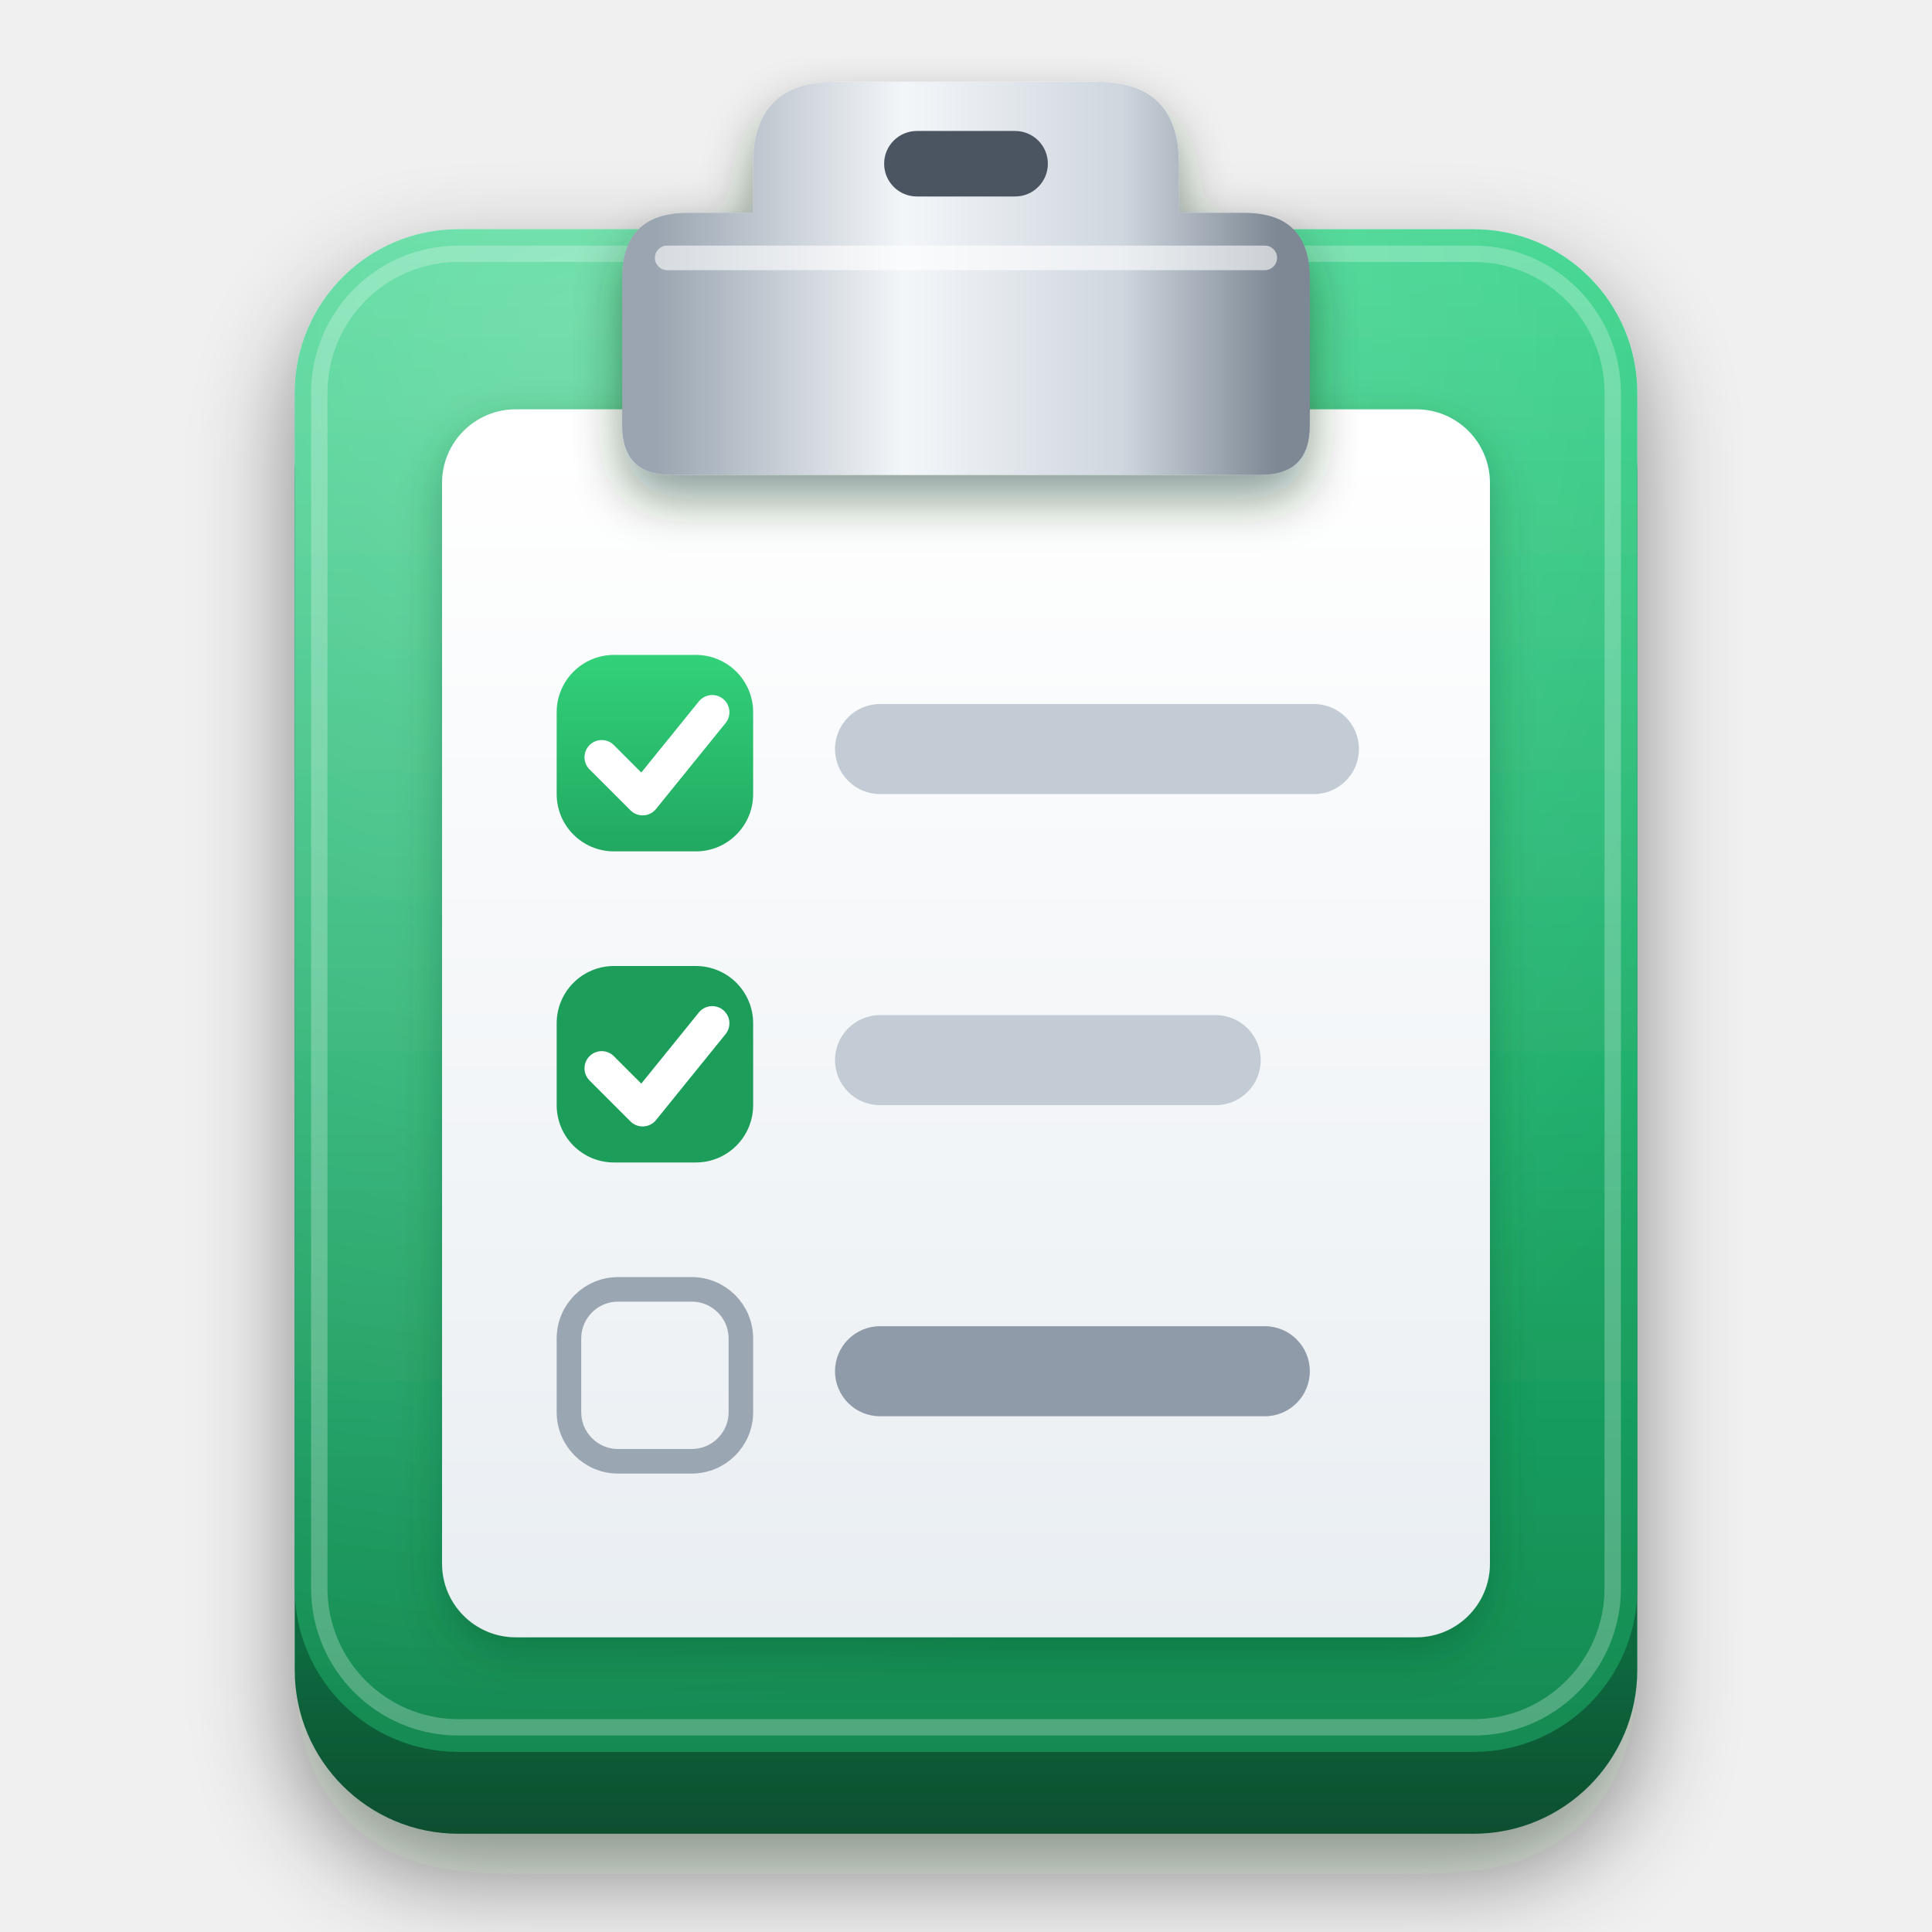
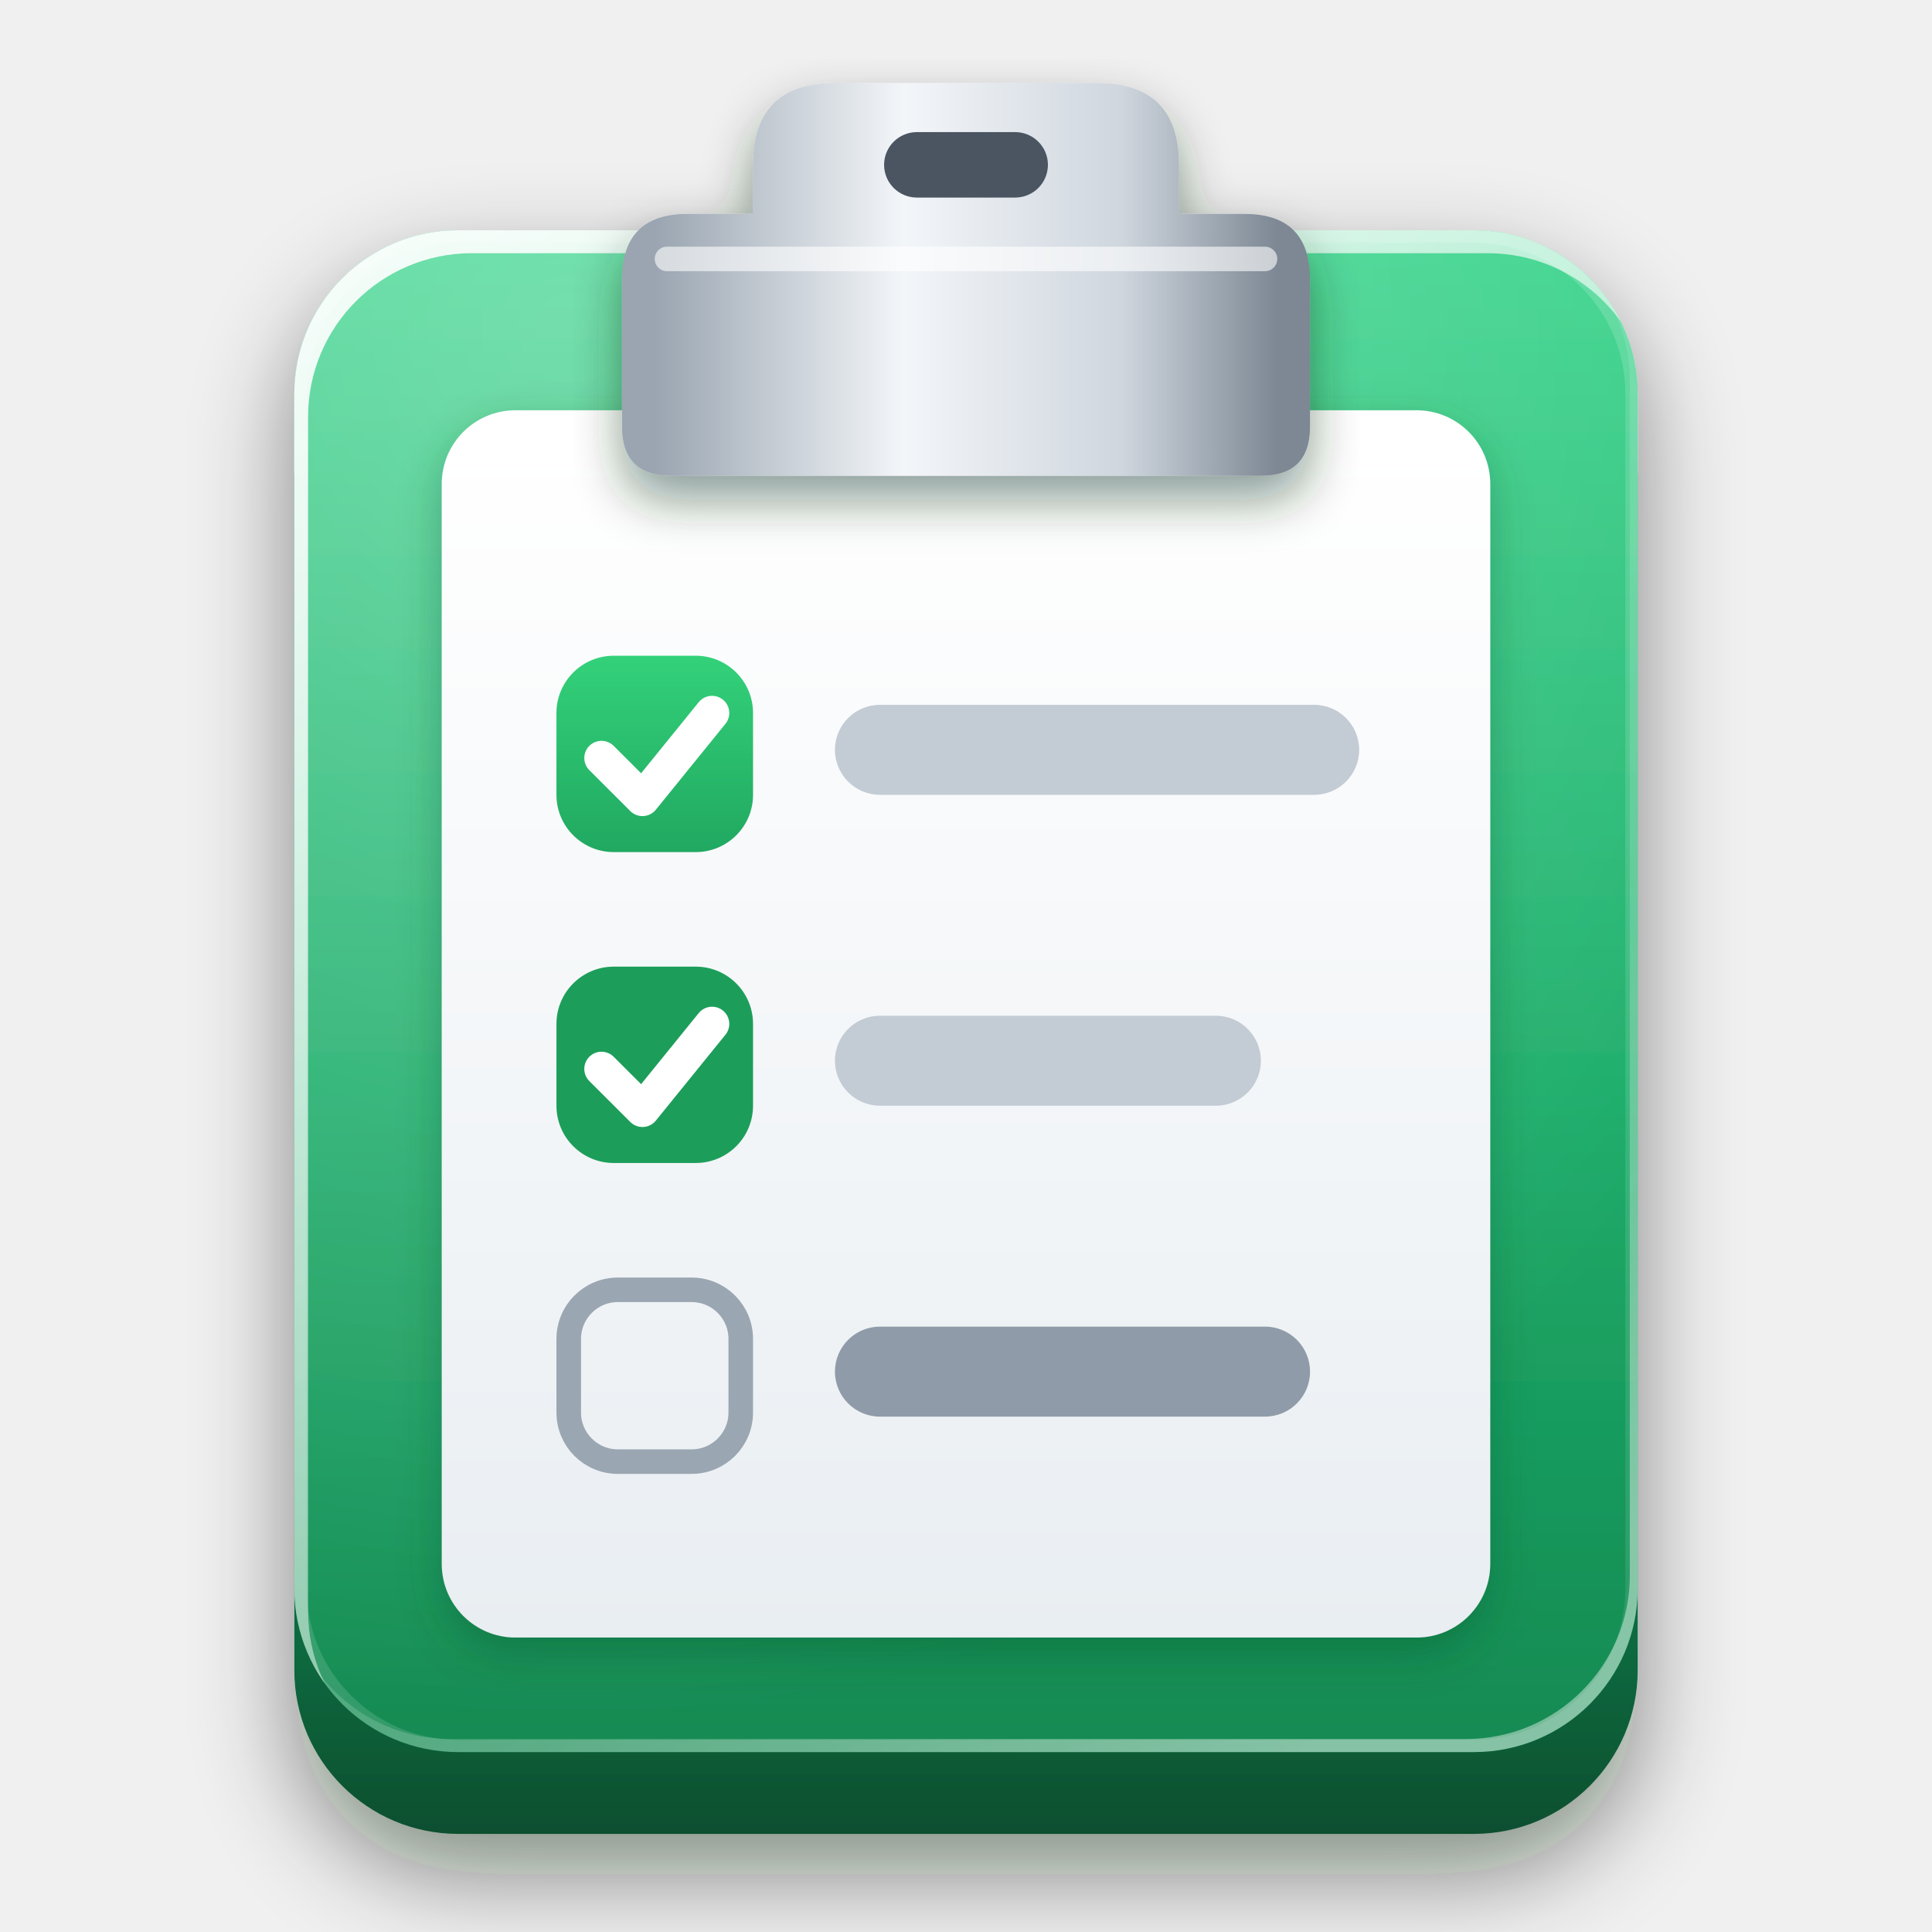
- <svg xmlns="http://www.w3.org/2000/svg" width="236" height="236" viewBox="0 0 236 236" fill="none">
+ <svg xmlns="http://www.w3.org/2000/svg" width="236" height="236" viewBox="0.067 -0.147 235.865 236.138" preserveAspectRatio="none">
  <defs>
-     <linearGradient id="tk_board" x1="118" y1="28" x2="118" y2="214" gradientUnits="userSpaceOnUse">
-       <stop offset="0" stop-color="#3ad48c" />
-       <stop offset="0.55" stop-color="#1fae6b" />
-       <stop offset="1" stop-color="#138a52" />
-     </linearGradient>
-     <linearGradient id="tk_board_side" x1="0" y1="200" x2="0" y2="224" gradientUnits="userSpaceOnUse">
-       <stop offset="0" stop-color="#0f6b40" />
-       <stop offset="1" stop-color="#0a4f2f" />
-     </linearGradient>
-     <radialGradient id="tk_bloom" cx="70" cy="40" r="170" gradientUnits="userSpaceOnUse">
-       <stop offset="0" stop-color="white" stop-opacity="0.3" />
-       <stop offset="1" stop-color="white" stop-opacity="0" />
-     </radialGradient>
-     <linearGradient id="tk_paper" x1="118" y1="54" x2="118" y2="200" gradientUnits="userSpaceOnUse">
-       <stop offset="0" stop-color="#ffffff" />
-       <stop offset="1" stop-color="#e9eef2" />
-     </linearGradient>
-     <linearGradient id="tk_clip" x1="80" y1="0" x2="156" y2="0" gradientUnits="userSpaceOnUse">
-       <stop offset="0" stop-color="#9aa5b1" />
-       <stop offset="0.4" stop-color="#f3f6f9" />
-       <stop offset="0.75" stop-color="#cfd6de" />
-       <stop offset="1" stop-color="#7d8894" />
-     </linearGradient>
-     <linearGradient id="tk_check" x1="0" y1="80" x2="0" y2="110" gradientUnits="userSpaceOnUse">
-       <stop offset="0" stop-color="#33d17a" />
-       <stop offset="1" stop-color="#1c9e5a" />
-     </linearGradient>
-     <clipPath id="tk_board_clip">
-       <rect x="36" y="28" width="164" height="186" rx="20" />
-     </clipPath>
-     <filter id="tk_shadow" x="-20" y="-20" width="276" height="276" filterUnits="userSpaceOnUse" color-interpolation-filters="sRGB">
+     <filter id="shadow1" x="-20" y="-20" width="276" height="276" filterUnits="userSpaceOnUse" color-interpolation-filters="sRGB">
      <feDropShadow dx="0" dy="5" stdDeviation="6" flood-color="#051f0f" flood-opacity="0.45" />
    </filter>
-     <filter id="tk_paper_shadow" x="40" y="44" width="156" height="172" filterUnits="userSpaceOnUse">
+   </defs>
+   <g filter="url(#shadow1)">
+     <g fill="none">
+       <defs>
+         <linearGradient id="l2-tk_board_side" x1="0" y1="200" x2="0" y2="224" gradientUnits="userSpaceOnUse">
+           <stop offset="0" stop-color="#0f6b40" />
+           <stop offset="1" stop-color="#0a4f2f" />
+         </linearGradient>
+       </defs>
+       <rect x="36" y="38" width="164" height="186" rx="20" fill="url(#l2-tk_board_side)" />
+     </g>
+     <g fill="none">
+       <defs>
+         <linearGradient id="l3-tk_board" x1="118" y1="28" x2="118" y2="214" gradientUnits="userSpaceOnUse">
+           <stop offset="0" stop-color="#3ad48c" />
+           <stop offset="0.55" stop-color="#1fae6b" />
+           <stop offset="1" stop-color="#138a52" />
+         </linearGradient>
+       </defs>
+       <rect x="36" y="28" width="164" height="186" rx="20" fill="url(#l3-tk_board)" />
+     </g>
+   </g>
+   <defs>
+     <clipPath id="clip4">
+       <path d="M56 28 H180 A20 20 0 0 1 200 48 V194 A20 20 0 0 1 180 214 H56 A20 20 0 0 1 36 194 V48 A20 20 0 0 1 56 28 Z" clip-rule="nonzero" />
+     </clipPath>
+   </defs>
+   <g clip-path="url(#clip4)">
+     <g fill="none">
+       <defs>
+         <radialGradient id="l5-tk_bloom" cx="70" cy="40" r="170" gradientUnits="userSpaceOnUse">
+           <stop offset="0" stop-color="white" stop-opacity="0.3" />
+           <stop offset="1" stop-color="white" stop-opacity="0" />
+         </radialGradient>
+       </defs>
+       <rect x="36" y="28" width="164" height="186" fill="url(#l5-tk_bloom)" />
+     </g>
+   </g>
+   <defs>
+     <clipPath id="rim6">
+       <path d="M56 28H180A20 20 0 0 1 200 48V194A20 20 0 0 1 180 214H56A20 20 0 0 1 36 194V48A20 20 0 0 1 56 28Z" clip-rule="nonzero" />
+     </clipPath>
+     <linearGradient id="rim6g0" x1="36" y1="28" x2="159" y2="214" gradientUnits="userSpaceOnUse">
+       <stop offset="0" stop-color="#ffffff" stop-opacity="0.200" />
+       <stop offset="1" stop-color="#ffffff" stop-opacity="0.100" />
+     </linearGradient>
+     <linearGradient id="rim6g1" x1="36" y1="28" x2="159" y2="214" gradientUnits="userSpaceOnUse">
+       <stop offset="0" stop-color="#ffffff" stop-opacity="0.950" />
+       <stop offset="0.45" stop-color="#ffffff" stop-opacity="0.600" />
+       <stop offset="1" stop-color="#ffffff" stop-opacity="0.250" />
+     </linearGradient>
+     <linearGradient id="rim6g2" x1="36" y1="28" x2="159" y2="214" gradientUnits="userSpaceOnUse">
+       <stop offset="0" stop-color="#ffffff" stop-opacity="0.050" />
+       <stop offset="0.7" stop-color="#ffffff" stop-opacity="0.150" />
+       <stop offset="1" stop-color="#ffffff" stop-opacity="0.420" />
+     </linearGradient>
+   </defs>
+   <g clip-path="url(#rim6)">
+     <path d="M56 28H180A20 20 0 0 1 200 48V194A20 20 0 0 1 180 214H56A20 20 0 0 1 36 194V48A20 20 0 0 1 56 28Z" fill="none" stroke="url(#rim6g0)" stroke-width="3" />
+     <path d="M56 28H180A20 20 0 0 1 200 48V194A20 20 0 0 1 180 214H56A20 20 0 0 1 36 194V48A20 20 0 0 1 56 28ZM57.68 30.8 H181.68 A20 20 0 0 1 201.68 50.8 V196.8 A20 20 0 0 1 181.68 216.8 H57.68 A20 20 0 0 1 37.68 196.8 V50.8 A20 20 0 0 1 57.68 30.8 Z" fill="url(#rim6g1)" fill-rule="evenodd" />
+     <path d="M56 28H180A20 20 0 0 1 200 48V194A20 20 0 0 1 180 214H56A20 20 0 0 1 36 194V48A20 20 0 0 1 56 28ZM55.04 26.4 H179.04 A20 20 0 0 1 199.04 46.4 V192.4 A20 20 0 0 1 179.04 212.4 H55.04 A20 20 0 0 1 35.04 192.4 V46.4 A20 20 0 0 1 55.04 26.4 Z" fill="url(#rim6g2)" fill-rule="evenodd" />
+   </g>
+   <defs>
+     <filter id="shadow7" x="40" y="44" width="156" height="172" filterUnits="userSpaceOnUse" color-interpolation-filters="sRGB">
      <feDropShadow dx="0" dy="2" stdDeviation="2.5" flood-color="#0a4f2f" flood-opacity="0.35" />
    </filter>
-     <filter id="tk_clip_shadow" x="70" y="4" width="96" height="70" filterUnits="userSpaceOnUse">
+   </defs>
+   <g filter="url(#shadow7)">
+     <g fill="none">
+       <defs>
+         <linearGradient id="l8-tk_paper" x1="118" y1="54" x2="118" y2="200" gradientUnits="userSpaceOnUse">
+           <stop offset="0" stop-color="#ffffff" />
+           <stop offset="1" stop-color="#e9eef2" />
+         </linearGradient>
+       </defs>
+       <rect x="54" y="50" width="128" height="150" rx="9" fill="url(#l8-tk_paper)" />
+     </g>
+   </g>
+   <g fill="none">
+     <defs>
+       <linearGradient id="l9-tk_check" x1="0" y1="80" x2="0" y2="110" gradientUnits="userSpaceOnUse">
+         <stop offset="0" stop-color="#33d17a" />
+         <stop offset="1" stop-color="#1c9e5a" />
+       </linearGradient>
+     </defs>
+     <rect x="68" y="80" width="24" height="24" rx="7" fill="url(#l9-tk_check)" />
+   </g>
+   <g fill="none">
+     <path d="M73.5 92.5 L78.5 97.5 L87 87" stroke="white" stroke-width="4.2" stroke-linecap="round" stroke-linejoin="round" />
+   </g>
+   <g fill="none">
+     <rect x="102" y="86" width="64" height="11" rx="5.5" fill="#c3ccd5" />
+   </g>
+   <g fill="none">
+     <defs>
+       <linearGradient id="l12-tk_check" x1="0" y1="80" x2="0" y2="110" gradientUnits="userSpaceOnUse">
+         <stop offset="0" stop-color="#33d17a" />
+         <stop offset="1" stop-color="#1c9e5a" />
+       </linearGradient>
+     </defs>
+     <rect x="68" y="118" width="24" height="24" rx="7" fill="url(#l12-tk_check)" />
+   </g>
+   <g fill="none">
+     <path d="M73.5 130.5 L78.5 135.5 L87 125" stroke="white" stroke-width="4.2" stroke-linecap="round" stroke-linejoin="round" />
+   </g>
+   <g fill="none">
+     <rect x="102" y="124" width="52" height="11" rx="5.5" fill="#c3ccd5" />
+   </g>
+   <g fill="none">
+     <rect x="69.5" y="157.5" width="21" height="21" rx="6" stroke="#9aa6b2" stroke-width="3" />
+   </g>
+   <g fill="none">
+     <rect x="102" y="162" width="58" height="11" rx="5.5" fill="#8f9ba8" />
+   </g>
+   <defs>
+     <filter id="shadow17" x="70" y="4" width="96" height="70" filterUnits="userSpaceOnUse" color-interpolation-filters="sRGB">
      <feDropShadow dx="0" dy="3" stdDeviation="3" flood-color="#062d1a" flood-opacity="0.45" />
    </filter>
  </defs>
-   <g filter="url(#tk_shadow)">
-     <rect x="36" y="38" width="164" height="186" rx="20" fill="url(#tk_board_side)" />
-     <rect x="36" y="28" width="164" height="186" rx="20" fill="url(#tk_board)" />
+   <g filter="url(#shadow17)">
+     <g fill="none">
+       <defs>
+         <linearGradient id="l18-tk_clip" x1="80" y1="0" x2="156" y2="0" gradientUnits="userSpaceOnUse">
+           <stop offset="0" stop-color="#9aa5b1" />
+           <stop offset="0.4" stop-color="#f3f6f9" />
+           <stop offset="0.75" stop-color="#cfd6de" />
+           <stop offset="1" stop-color="#7d8894" />
+         </linearGradient>
+       </defs>
+       <path d="M92 20 Q92 10 102 10 H134 Q144 10 144 20 V26 H152 Q160 26 160 34 V52 Q160 58 154 58 H82 Q76 58 76 52 V34 Q76 26 84 26 H92 Z" fill="url(#l18-tk_clip)" />
+     </g>
  </g>
-   <g clip-path="url(#tk_board_clip)">
-     <rect x="36" y="28" width="164" height="186" fill="url(#tk_bloom)" />
+   <g fill="none">
+     <rect x="108" y="16" width="20" height="8" rx="4" fill="#4a5561" />
  </g>
-   <rect x="39" y="31" width="158" height="180" rx="17" stroke="white" stroke-opacity="0.25" stroke-width="2" />
-   <g filter="url(#tk_paper_shadow)">
-     <rect x="54" y="50" width="128" height="150" rx="9" fill="url(#tk_paper)" />
+   <g fill="none">
+     <rect x="80" y="30" width="76" height="3" rx="1.5" fill="white" opacity="0.6" />
  </g>
-   <rect x="68" y="80" width="24" height="24" rx="7" fill="url(#tk_check)" />
-   <path d="M73.5 92.5 L78.5 97.5 L87 87" stroke="white" stroke-width="4.2" stroke-linecap="round" stroke-linejoin="round" />
-   <rect x="102" y="86" width="64" height="11" rx="5.5" fill="#c3ccd5" />
-   <rect x="68" y="118" width="24" height="24" rx="7" fill="url(#tk_check)" />
-   <path d="M73.5 130.5 L78.5 135.5 L87 125" stroke="white" stroke-width="4.2" stroke-linecap="round" stroke-linejoin="round" />
-   <rect x="102" y="124" width="52" height="11" rx="5.5" fill="#c3ccd5" />
-   <rect x="69.5" y="157.5" width="21" height="21" rx="6" stroke="#9aa6b2" stroke-width="3" />
-   <rect x="102" y="162" width="58" height="11" rx="5.5" fill="#8f9ba8" />
-   <g filter="url(#tk_clip_shadow)">
-     <path d="M92 20 Q92 10 102 10 H134 Q144 10 144 20 V26 H152 Q160 26 160 34 V52 Q160 58 154 58 H82 Q76 58 76 52 V34 Q76 26 84 26 H92 Z" fill="url(#tk_clip)" />
-   </g>
-   <rect x="108" y="16" width="20" height="8" rx="4" fill="#4a5561" />
-   <rect x="80" y="30" width="76" height="3" rx="1.5" fill="white" opacity="0.6" />
</svg>
